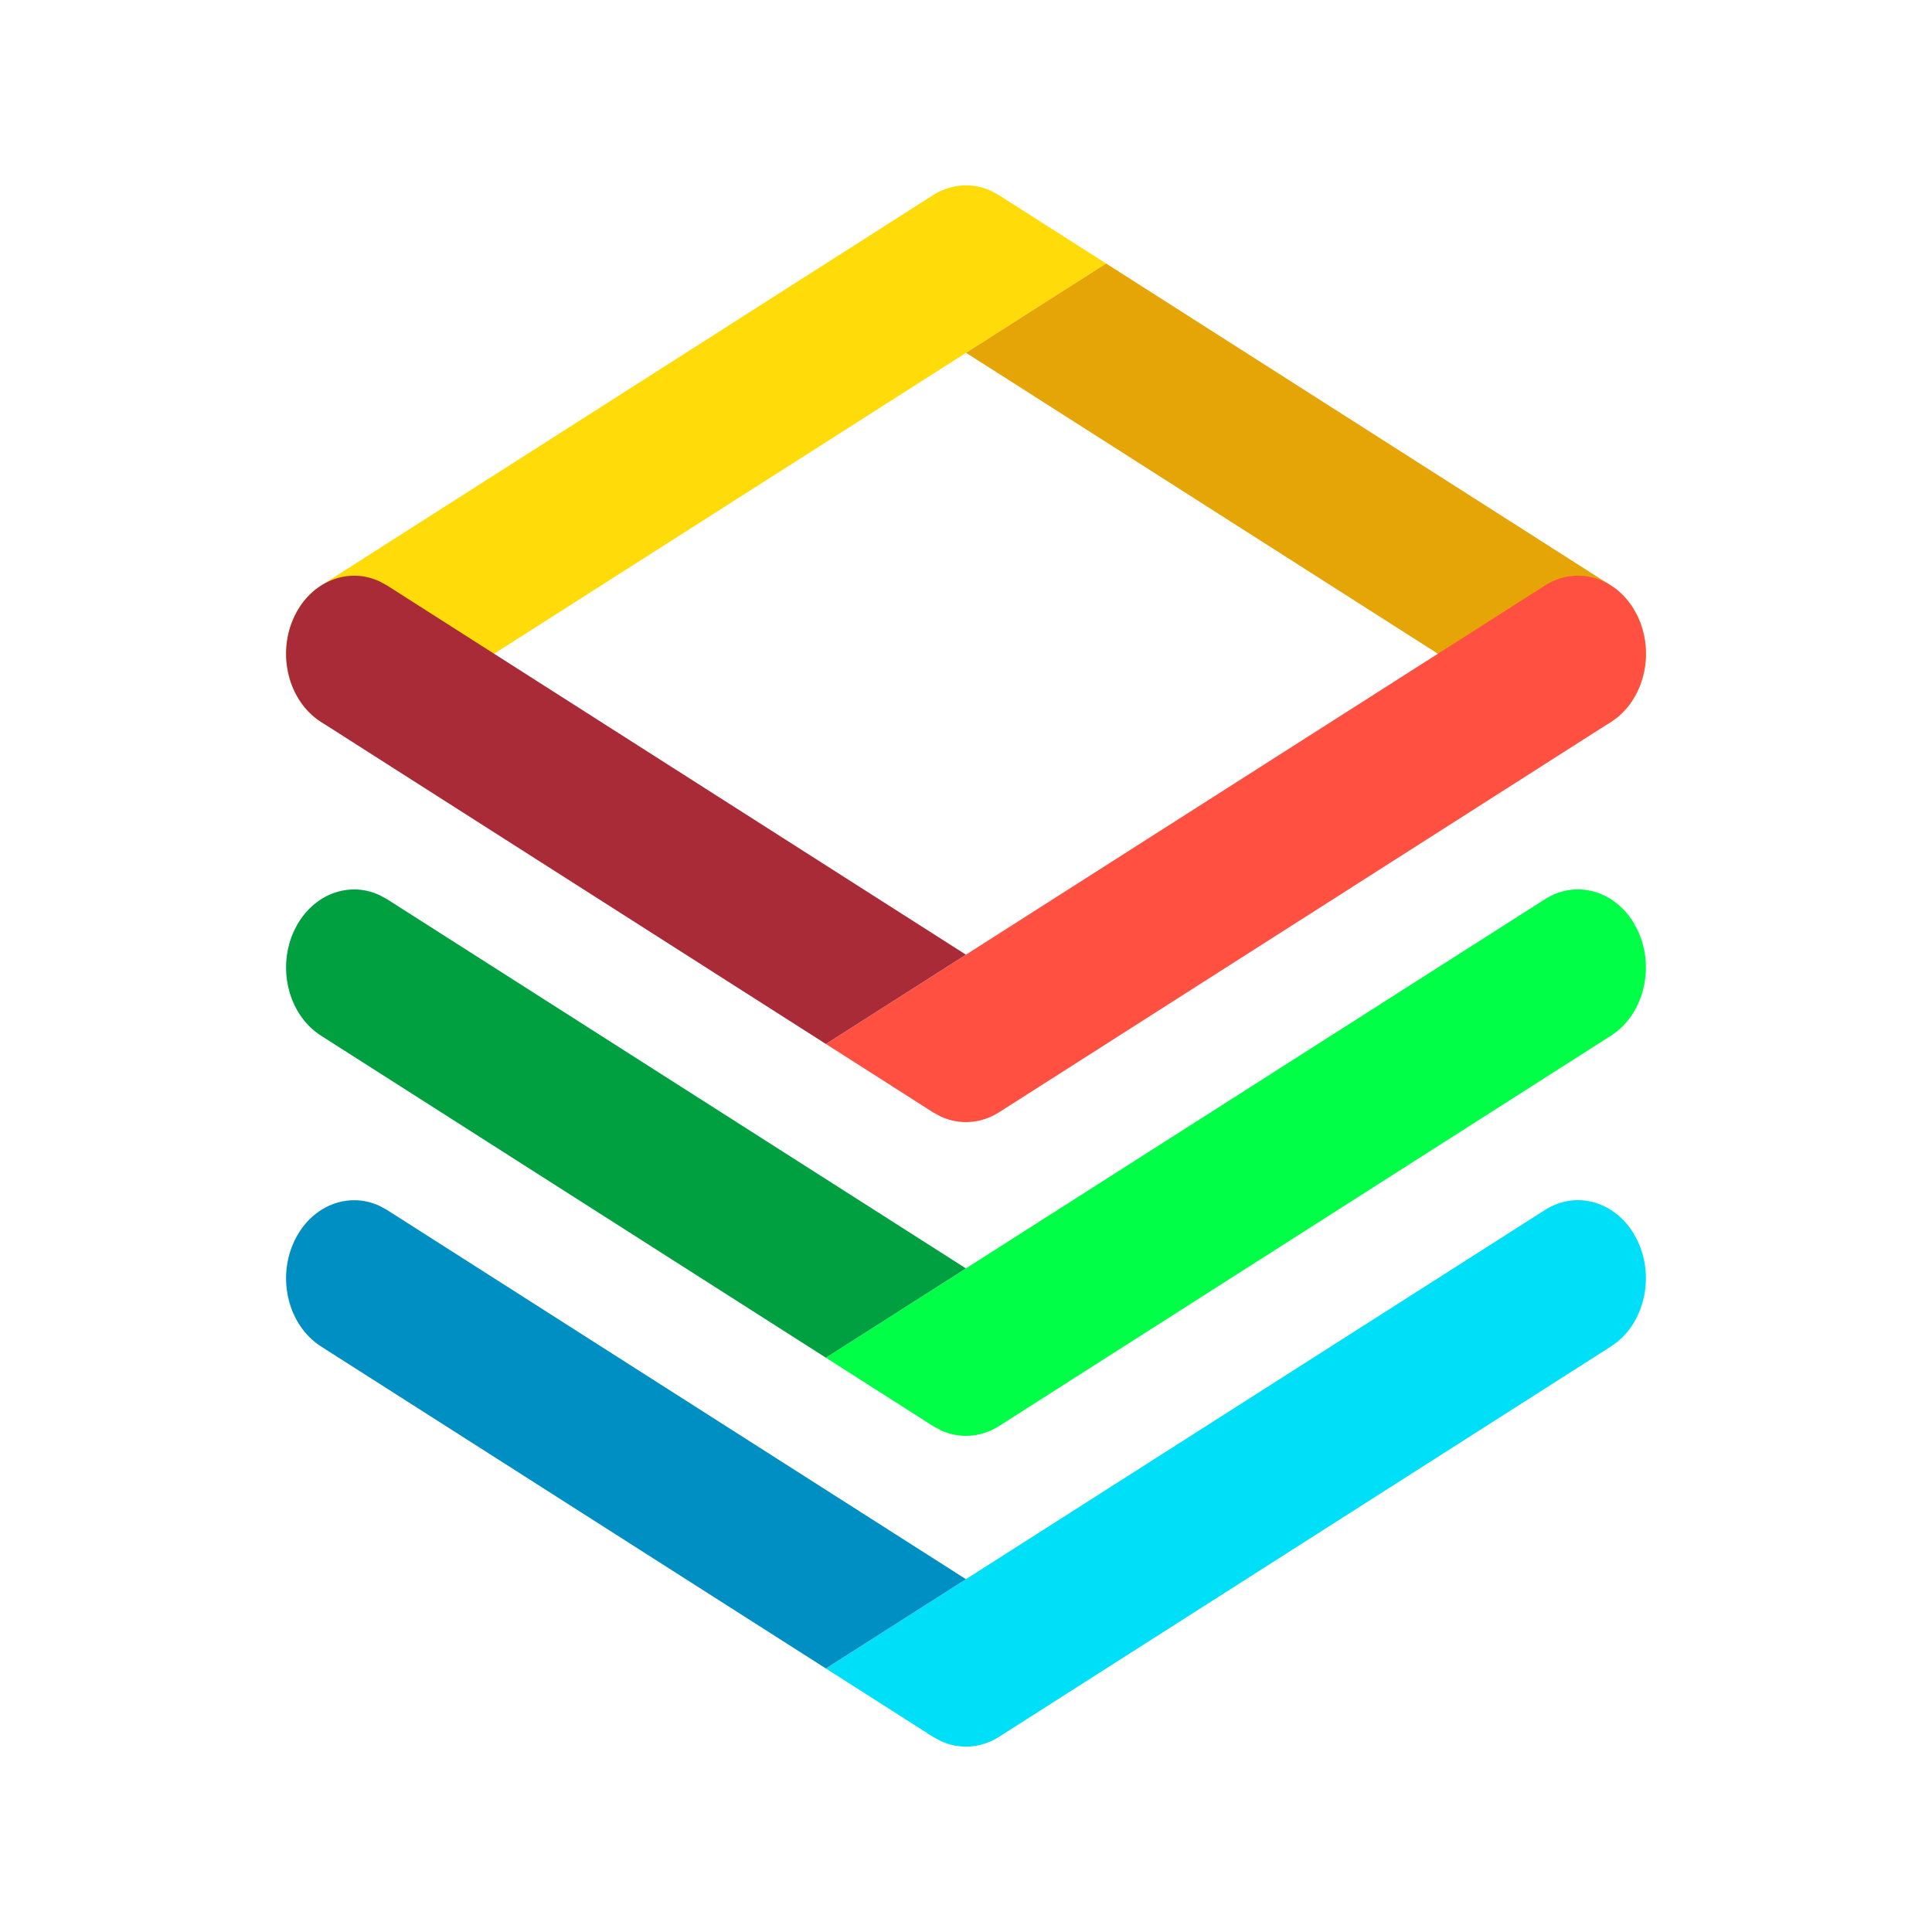
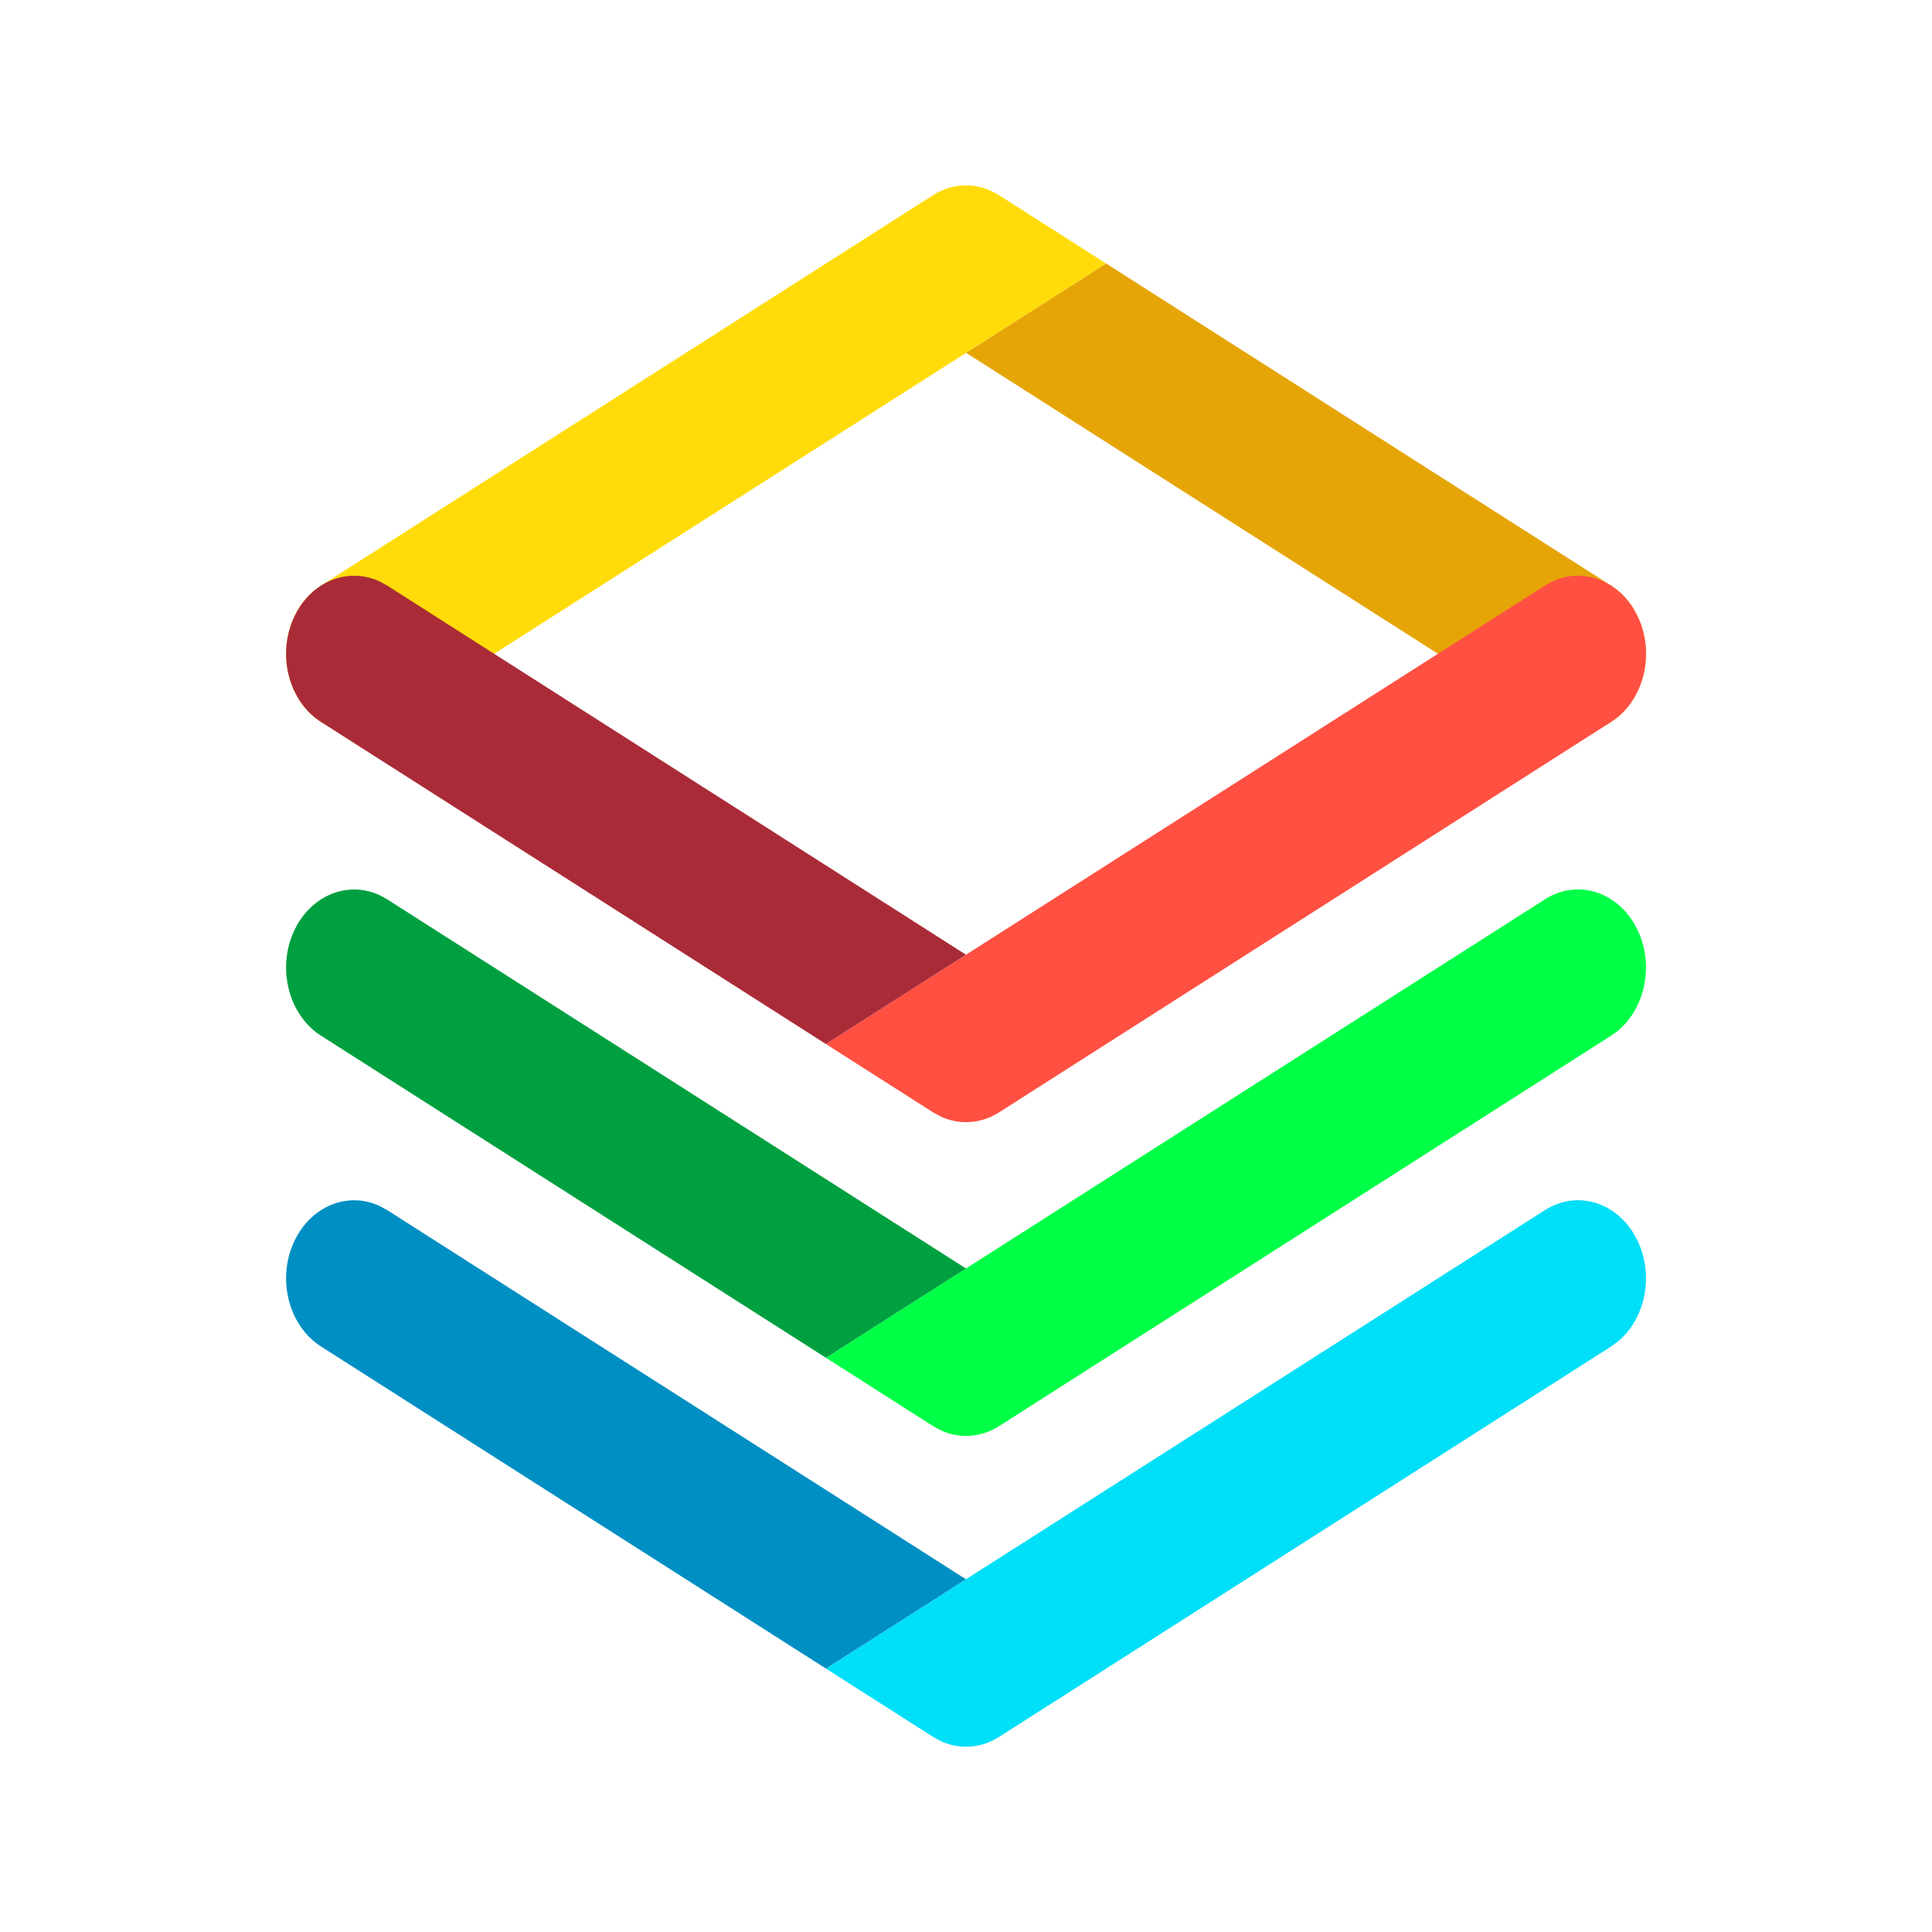
- <svg xmlns="http://www.w3.org/2000/svg" width="35mm" height="35mm" viewBox="0 0 35 35" version="1.1" id="svg1">
+ <svg xmlns="http://www.w3.org/2000/svg" width="35" height="35" viewBox="0 0 9.26 9.26" version="1.1" id="svg1">
  <defs id="defs1" />
  <g id="layer1">
-     <g id="g13" transform="matrix(1.129032,0,0,1.296296,-22.34331,-119.8368)">
+     <g id="g13" transform="matrix(0.2987231,0,0,0.3429784,-5.911666,-31.70681)">
      <path style="fill:#008508;fill-opacity:1;stroke-width:0.038" d="M 44.578,110.946 V 100.628" id="path10" />
      <g id="g1" />
      <g id="g20" transform="translate(0.01291346,-0.00285359)">
        <g id="g22-7-7" transform="matrix(-1.000002,0,0,-1,70.55382,207.5537)">
          <g id="g24">
            <g id="g26">
              <path id="path21-9-2" style="fill:#00ff47;fill-opacity:1;stroke-width:1.091" d="m 35.328,95.04 c -0.199,-0.009 -0.401,0.036 -0.581,0.136 l -9.818,5.455 -0.108,0.068 c -0.444,0.319 -0.588,0.926 -0.316,1.415 l 0.068,0.108 v 7e-5 c 0.319,0.444 0.926,0.588 1.415,0.316 l 9.29,-5.159 2.247,-1.248 -1.719,-0.955 -0.127,-0.06 c -0.113,-0.045 -0.232,-0.07 -0.352,-0.076 z" />
              <path id="path11-4-92-1-0" style="fill:#00a040;fill-opacity:1;stroke-width:1.091" d="m 35.278,97.379 9.287,5.159 0.115,0.055 c 0.126,0.052 0.258,0.079 0.389,0.082 v 5e-5 c 0.392,0.009 0.776,-0.194 0.98,-0.561 0.293,-0.527 0.103,-1.191 -0.424,-1.483 l -8.1,-4.5" />
            </g>
          </g>
        </g>
        <g id="g22-7-5" transform="rotate(180,35.27687,105.9484)">
          <path id="path21-9-5" style="fill:#00dff8;fill-opacity:1;stroke-width:1.091" d="m 35.328,95.04 c -0.199,-0.009 -0.401,0.036 -0.581,0.136 l -9.818,5.455 -0.108,0.068 c -0.444,0.319 -0.588,0.926 -0.316,1.415 l 0.068,0.108 v 7e-5 c 0.319,0.444 0.926,0.588 1.415,0.316 l 9.29,-5.159 2.247,-1.248 -1.719,-0.955 -0.127,-0.06 c -0.113,-0.045 -0.232,-0.07 -0.352,-0.076 z" />
          <path id="path11-4-92-1-6" style="fill:#008fc3;fill-opacity:1;stroke-width:1.091" d="m 35.278,97.379 9.287,5.159 0.115,0.055 c 0.126,0.052 0.258,0.079 0.389,0.082 v 5e-5 c 0.392,0.009 0.776,-0.194 0.98,-0.561 0.293,-0.527 0.103,-1.191 -0.424,-1.483 l -8.1,-4.5" />
        </g>
        <path id="path1-4-4-1-7-6-7-0-1" style="fill:#00ff47;fill-opacity:1;stroke-width:1.091" d="m 37.525,96.131 -2.247,1.248 8e-5,7e-5 z" />
        <g id="g22">
          <path id="path21" style="fill:#ffdc09;fill-opacity:1;stroke-width:1.091" d="m 35.328,95.04 c -0.199,-0.009 -0.401,0.036 -0.581,0.136 l -9.818,5.455 -0.108,0.068 c -0.444,0.319 -0.588,0.926 -0.316,1.415 l 0.068,0.108 v 7e-5 c 0.319,0.444 0.926,0.588 1.415,0.316 l 9.29,-5.159 2.247,-1.248 -1.719,-0.955 -0.127,-0.06 c -0.113,-0.045 -0.232,-0.07 -0.352,-0.076 z" />
          <path id="path11-4-92" style="fill:#e6a507;fill-opacity:1;stroke-width:1.091" d="m 35.278,97.379 9.287,5.159 0.115,0.055 c 0.126,0.052 0.258,0.079 0.389,0.082 v 5e-5 c 0.392,0.009 0.776,-0.194 0.98,-0.561 0.293,-0.527 0.103,-1.191 -0.424,-1.483 l -8.1,-4.5" />
        </g>
        <g id="g22-7" transform="rotate(180,35.27688,101.5846)">
          <path id="path21-9" style="fill:#ff5042;fill-opacity:1;stroke-width:1.091" d="m 35.328,95.04 c -0.199,-0.009 -0.401,0.036 -0.581,0.136 l -9.818,5.455 -0.108,0.068 c -0.444,0.319 -0.588,0.926 -0.316,1.415 l 0.068,0.108 v 7e-5 c 0.319,0.444 0.926,0.588 1.415,0.316 l 9.29,-5.159 2.247,-1.248 -1.719,-0.955 -0.127,-0.06 c -0.113,-0.045 -0.232,-0.07 -0.352,-0.076 z" />
          <path id="path11-4-92-1" style="fill:#aa2b38;fill-opacity:1;stroke-width:1.091" d="m 35.278,97.379 9.287,5.159 0.115,0.055 c 0.126,0.052 0.258,0.079 0.389,0.082 v 5e-5 c 0.392,0.009 0.776,-0.194 0.98,-0.561 0.293,-0.527 0.103,-1.191 -0.424,-1.483 l -8.1,-4.5" />
        </g>
      </g>
    </g>
  </g>
</svg>
